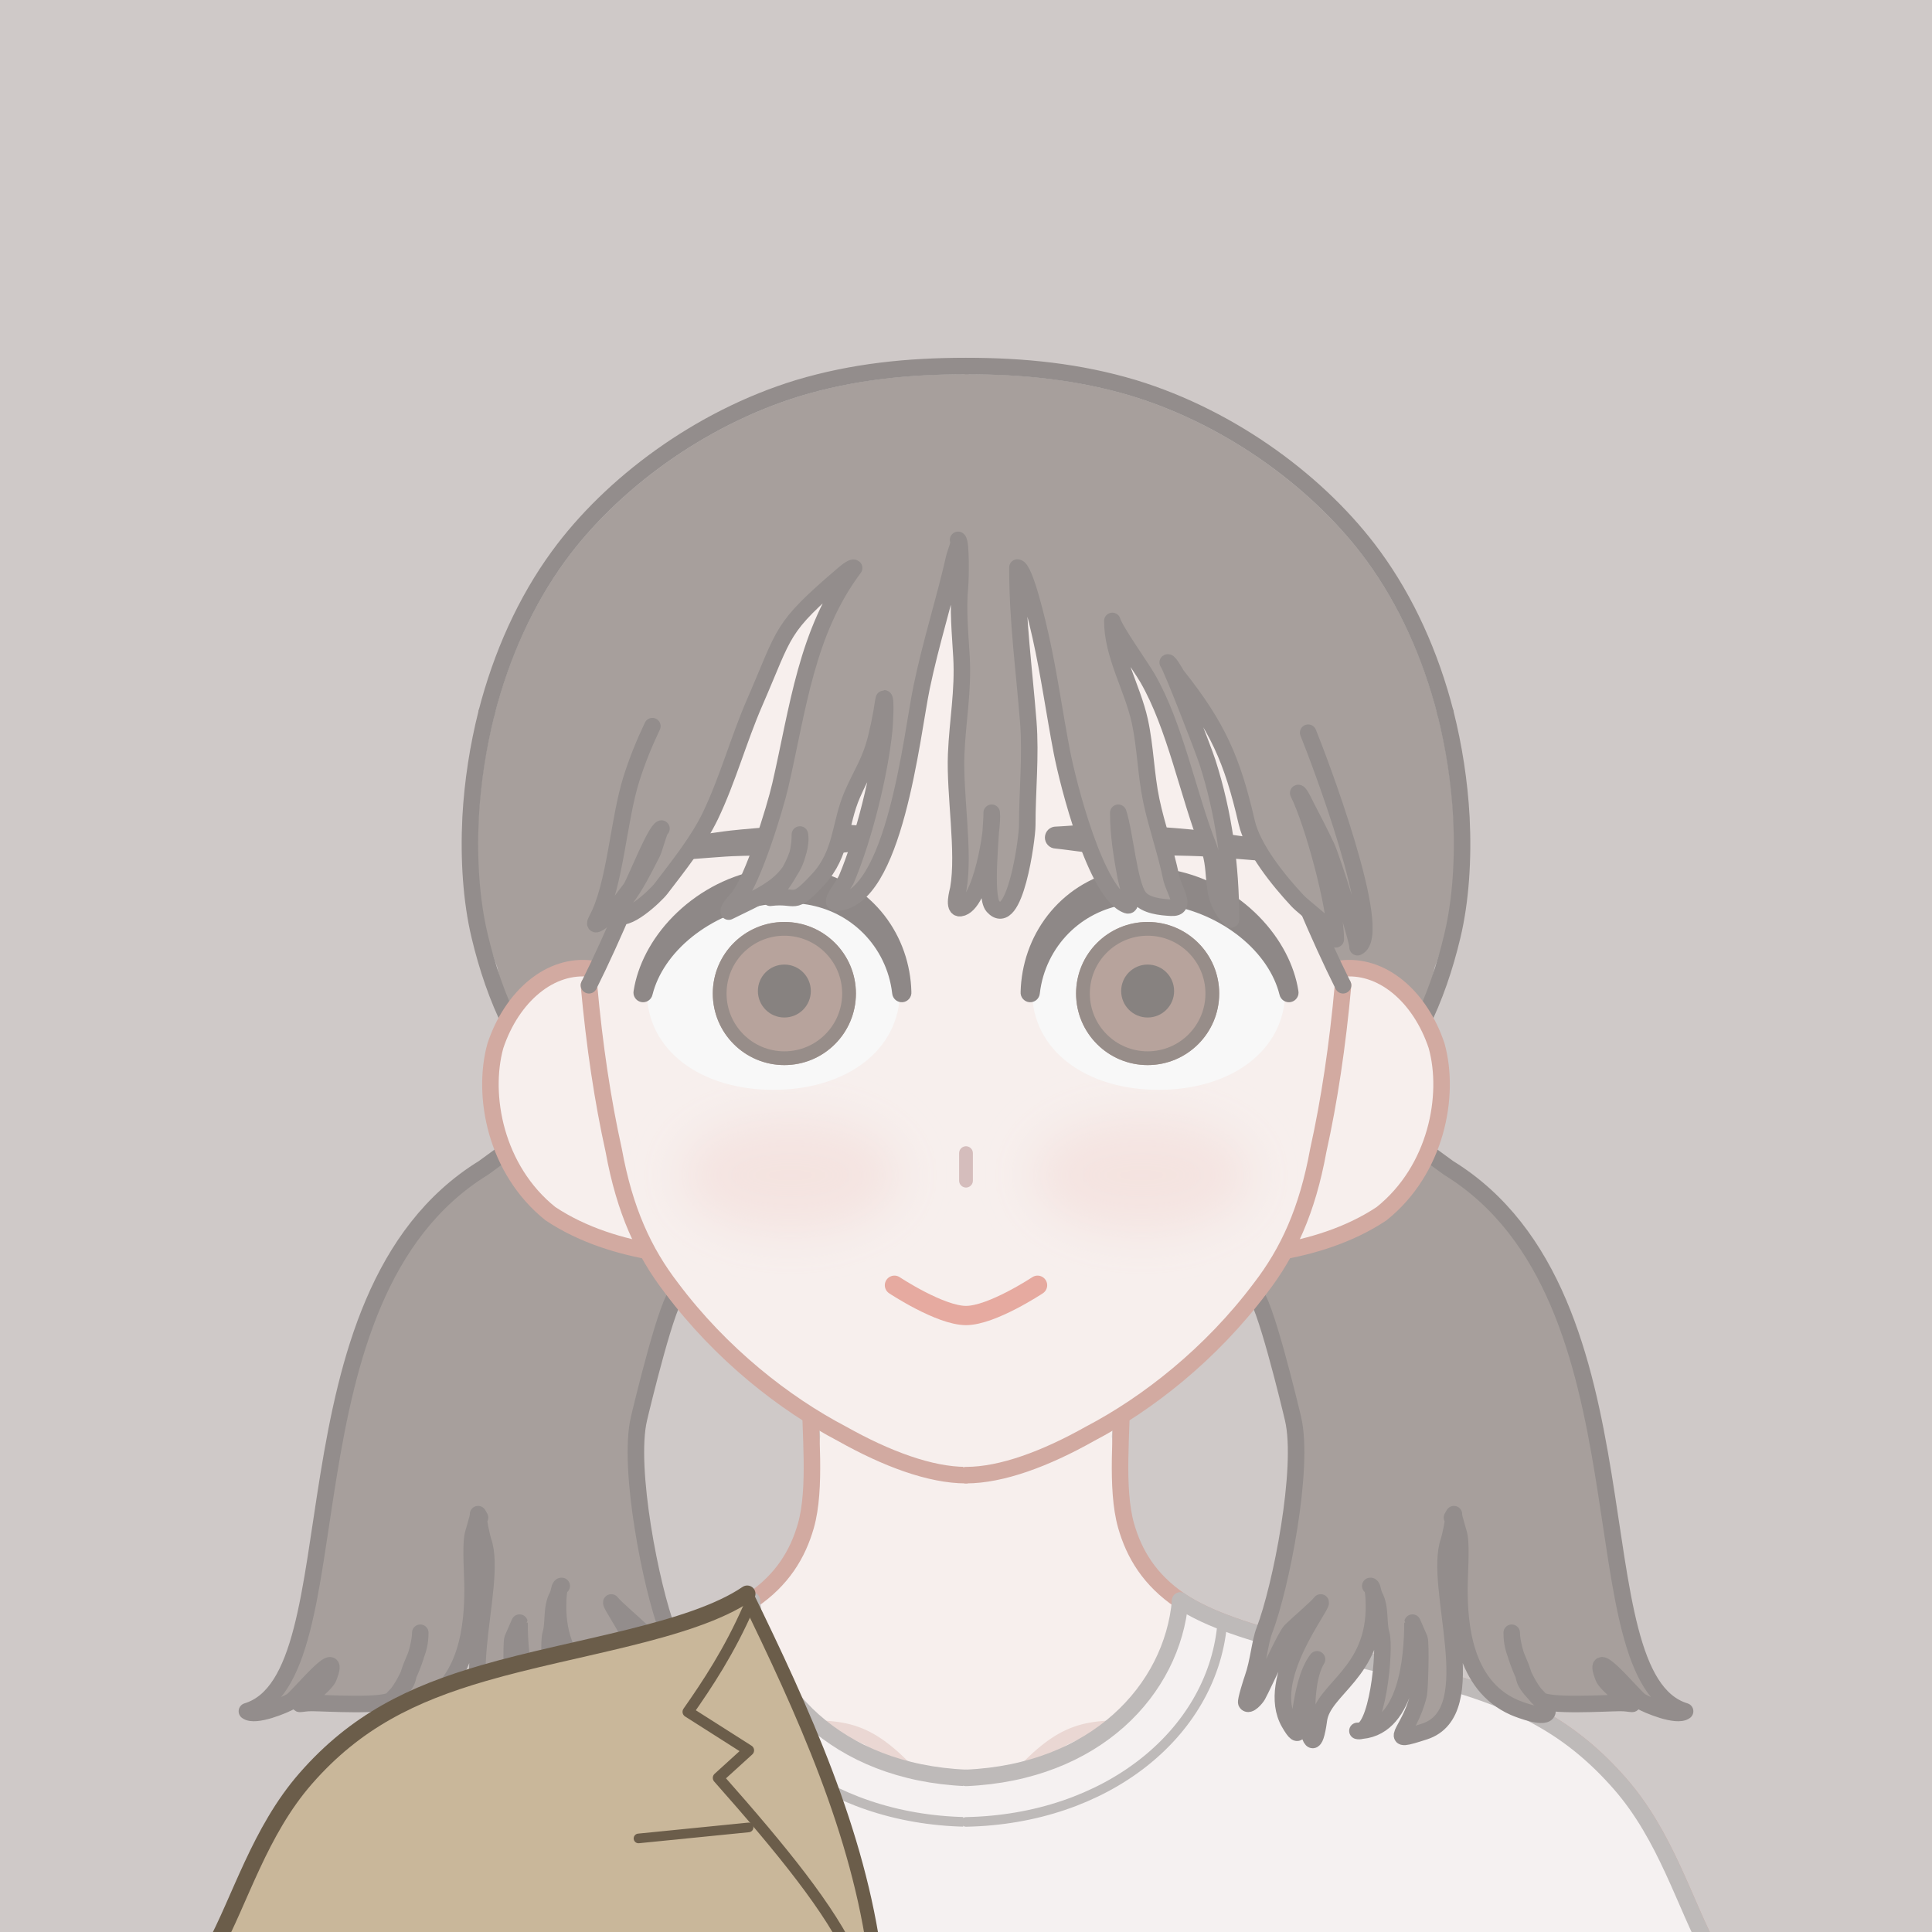
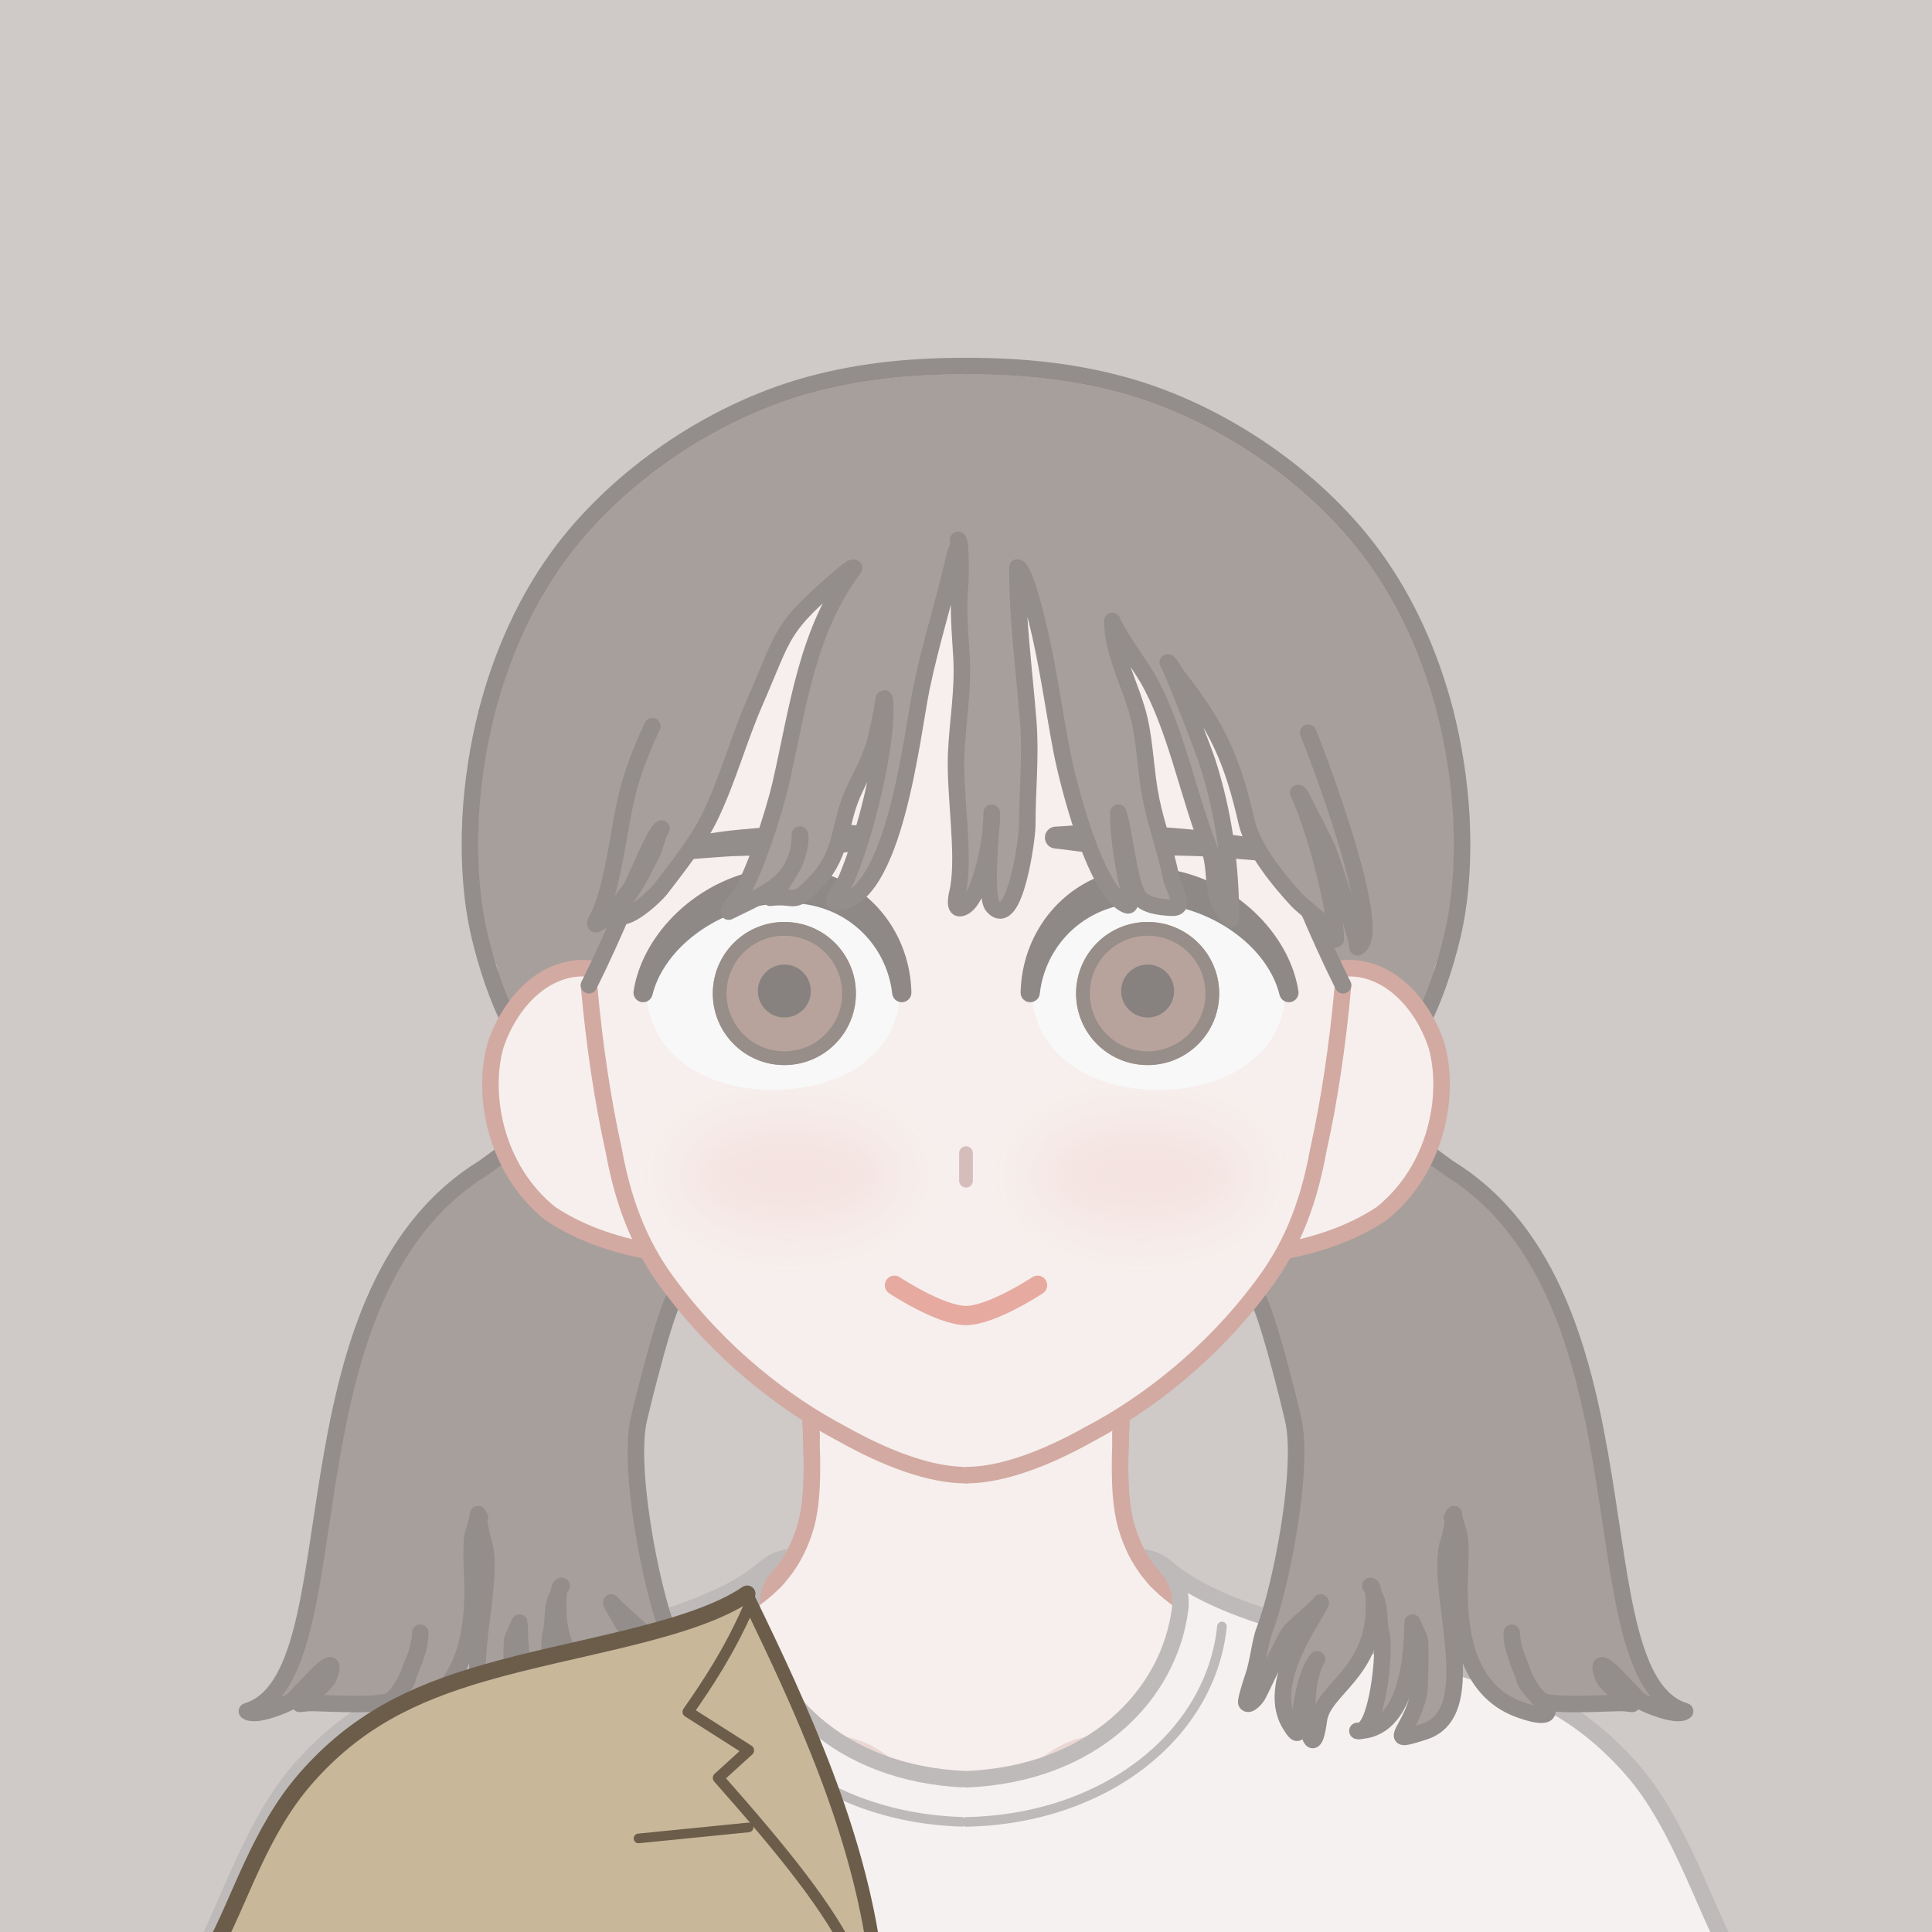
<svg xmlns="http://www.w3.org/2000/svg" width="702" height="702" viewBox="0 0 702 702">
  <g id="_ref">
    <g opacity="0.5">
      <defs>
-         <clipPath id="makeup-blush-clip-path-31">
+         <clipPath id="makeup-blush-clip-path-32">
          <path d="M215.154 389.2 L359.154 389.2 L359.154 464.8 L215.154 464.8 Z" />
        </clipPath>
-         <filter id="makeup-blush-filter-11" filterUnits="userSpaceOnUse" x="218.154" y="377" width="138" height="100" color-interpolation-filters="sRGB">
+         <filter id="makeup-blush-filter-12" filterUnits="userSpaceOnUse" x="218.154" y="377" width="138" height="100" color-interpolation-filters="sRGB">
          <feGaussianBlur in="SourceGraphic" stdDeviation="9" color-interpolation-filters="linearRGB" />
        </filter>
-         <clipPath id="cg-eye1">
+         <clipPath id="cg-eye2">
          <path d="M242 360 C242 338 262 326 288 326 C314 326 334 338 334 360 C334 382 314 396 288 396 C262 396 242 382 242 360 Z" fill="#ffffff" />
        </clipPath>
      </defs>
      <rect width="702" height="702" fill="#ada19f" />
      <g data-layer="body">
        <g>
          <g>
            <path d="M296 490 L298 522 C293.615 554.385 304.615 564.885 259.333 589.667 L210.333 604.167 C118.615 622.385 119.615 639.385 96.5 675.5 L80.5 709 L352 712 L352 490 Z" fill="#fdeeea" />
            <path d="M80.177 709.772 C89.948 691.718 96.554 667.356 113.323 648.166 C131.428 627.449 150.416 618.37 176.588 610.801 C209.733 601.215 252.656 595.455 273.168 581.575 C284.163 574.134 289.86 564.776 292.817 554.408 C296.711 540.759 294.236 520.005 294.407 505.93 C294.426 504.332 294.448 497.885 294.448 490.885" fill="none" stroke="#b46352" stroke-width="6" stroke-linecap="round" stroke-linejoin="round" />
-             <path d="M206.199 621.718 C242.115 627.218 260.37 624.907 278.628 626.62 C302.176 628.831 310.481 624.084 328.115 641.718" fill="none" stroke="#b46352" stroke-width="5" stroke-linecap="round" opacity="0.35" />
+             <path d="M208.379 623.077 C244.052 629.981 262.383 628.387 280.56 630.815 C304.003 633.947 312.488 629.53 329.417 647.841" fill="none" stroke="#b46352" stroke-width="5" stroke-linecap="round" opacity="0.35" />
          </g>
        </g>
        <g transform="translate(702 0) scale(-1 1)">
          <g>
            <path d="M296 490 L298 522 C293.615 554.385 304.615 564.885 259.333 589.667 L210.333 604.167 C118.615 622.385 119.615 639.385 96.5 675.5 L80.5 709 L352 712 L352 490 Z" fill="#fdeeea" />
            <path d="M80.177 709.772 C89.948 691.718 96.554 667.356 113.323 648.166 C131.428 627.449 150.416 618.37 176.588 610.801 C209.733 601.215 252.656 595.455 273.168 581.575 C284.163 574.134 289.86 564.776 292.817 554.408 C296.711 540.759 294.236 520.005 294.407 505.93 C294.426 504.332 294.448 497.885 294.448 490.885" fill="none" stroke="#b46352" stroke-width="6" stroke-linecap="round" stroke-linejoin="round" />
-             <path d="M206.199 621.718 C242.115 627.218 260.37 624.907 278.628 626.62 C302.176 628.831 310.481 624.084 328.115 641.718" fill="none" stroke="#b46352" stroke-width="5" stroke-linecap="round" opacity="0.35" />
+             <path d="M208.379 623.077 C244.052 629.981 262.383 628.387 280.56 630.815 C304.003 633.947 312.488 629.53 329.417 647.841" fill="none" stroke="#b46352" stroke-width="5" stroke-linecap="round" opacity="0.35" />
          </g>
        </g>
      </g>
      <g data-layer="cloth">
        <g>
          <g>
-             <path d="M273.168 581.575 C252.656 595.455 209.733 601.215 176.588 610.801 C150.416 618.37 131.428 627.449 113.323 648.166 C96.554 667.356 89.948 691.718 80.177 709.772 L76 712 L352 712 L352 646 C304 644 276 614 273.168 581.575 Z" fill="#f9f2f1" />
-             <path d="M273.168 581.575 C252.656 595.455 209.733 601.215 176.588 610.801 C150.416 618.37 131.428 627.449 113.323 648.166 C96.554 667.356 89.948 691.718 80.177 709.772" fill="none" stroke="#8b8382" stroke-width="6" stroke-linecap="round" stroke-linejoin="round" />
-             <path d="M273.168 581.575 C276 614 304 644 351 646" fill="none" stroke="#8b8382" stroke-width="6" stroke-linecap="round" stroke-linejoin="round" />
+             <path d="M287.879 565.797 C284.026 565.994 281.02 567.296 278.753 569.214" fill="none" stroke="#8b8382" stroke-width="6" stroke-linecap="round" stroke-linejoin="round" />
+           </g>
+           <g>
+             <path d="M273.168 575.575 C243.359 590.119 202.733 597.965 169.588 607.551 C129.859 621.619 123.678 627.449 105.573 648.166 C88.804 667.356 85.948 688.218 76.177 706.272 L73.25 712.25 L352 712 L352 646 C304 644 274.109 614.869 273.168 575.575 Z" fill="#f9f2f1" />
+             <path d="M278.001 569.742 C255.95 589.066 205.233 596.215 172.088 605.801 C145.916 613.37 126.928 622.449 108.823 643.166 C92.054 662.356 82.948 692.218 73.177 710.272" fill="none" stroke="#8b8382" stroke-width="6" stroke-linecap="round" stroke-linejoin="round" />
            <path d="M258 591 C262 630 300 661 351 662" fill="none" stroke="#8b8382" stroke-width="3.5" stroke-linecap="round" stroke-linejoin="round" />
-           </g>
-         </g>
-         <g transform="translate(702 0) scale(-1 1)">
-           <g>
-             <path d="M273.168 581.575 C252.656 595.455 209.733 601.215 176.588 610.801 C150.416 618.37 131.428 627.449 113.323 648.166 C96.554 667.356 89.948 691.718 80.177 709.772 L76 712 L352 712 L352 646 C304 644 276 614 273.168 581.575 Z" fill="#f9f2f1" />
-             <path d="M273.168 581.575 C252.656 595.455 209.733 601.215 176.588 610.801 C150.416 618.37 131.428 627.449 113.323 648.166 C96.554 667.356 89.948 691.718 80.177 709.772" fill="none" stroke="#8b8382" stroke-width="6" stroke-linecap="round" stroke-linejoin="round" />
-             <path d="M273.168 581.575 C276 614 304 644 351 646" fill="none" stroke="#8b8382" stroke-width="6" stroke-linecap="round" stroke-linejoin="round" />
+             <path d="M278.753 569.214 C274.101 573.151 272.561 579.686 273.19 584.598 C277.219 616.041 304.972 644.552 350.75 646.5" fill="none" stroke="#8b8382" stroke-width="6" stroke-linecap="round" stroke-linejoin="round" />
+           </g>
+         </g>
+         <g transform="translate(702 0) scale(-1 1)">
+           <g>
+             <path d="M287.879 565.797 C284.026 565.994 281.02 567.296 278.753 569.214" fill="none" stroke="#8b8382" stroke-width="6" stroke-linecap="round" stroke-linejoin="round" />
+           </g>
+           <g>
+             <path d="M273.168 575.575 C243.359 590.119 202.733 597.965 169.588 607.551 C129.859 621.619 123.678 627.449 105.573 648.166 C88.804 667.356 85.948 688.218 76.177 706.272 L73.25 712.25 L352 712 L352 646 C304 644 274.109 614.869 273.168 575.575 Z" fill="#f9f2f1" />
+             <path d="M278.001 569.742 C255.95 589.066 205.233 596.215 172.088 605.801 C145.916 613.37 126.928 622.449 108.823 643.166 C92.054 662.356 82.948 692.218 73.177 710.272" fill="none" stroke="#8b8382" stroke-width="6" stroke-linecap="round" stroke-linejoin="round" />
            <path d="M258 591 C262 630 300 661 351 662" fill="none" stroke="#8b8382" stroke-width="3.5" stroke-linecap="round" stroke-linejoin="round" />
+             <path d="M278.753 569.214 C274.101 573.151 272.561 579.686 273.19 584.598 C277.219 616.041 304.972 644.552 350.75 646.5" fill="none" stroke="#8b8382" stroke-width="6" stroke-linecap="round" stroke-linejoin="round" />
+           </g>
+         </g>
+       </g>
+       <g data-layer="skinNeck">
+         <g>
+           <g>
+             <path d="M352 577.869 L352 490 L296 490 L298 522 C294.607 547.062 300.427 559.017 282.246 574.628" fill="#fdeeea" />
+             <path d="M281.339 574.764 C287.189 568.716 290.703 561.82 292.817 554.408 C296.711 540.759 294.236 520.005 294.407 505.93 C294.426 504.332 294.448 497.885 294.448 490.885" fill="none" stroke="#b46352" stroke-width="6" stroke-linecap="round" stroke-linejoin="round" />
+           </g>
+         </g>
+         <g transform="translate(702 0) scale(-1 1)">
+           <g>
+             <path d="M352 577.869 L352 490 L296 490 L298 522 C294.607 547.062 300.427 559.017 282.246 574.628" fill="#fdeeea" />
+             <path d="M281.339 574.764 C287.189 568.716 290.703 561.82 292.817 554.408 C296.711 540.759 294.236 520.005 294.407 505.93 C294.426 504.332 294.448 497.885 294.448 490.885" fill="none" stroke="#b46352" stroke-width="6" stroke-linecap="round" stroke-linejoin="round" />
          </g>
        </g>
      </g>
      <g data-layer="hairMid">
        <g>
          <g>
            <path d="M246.346 470.051 C252.058 457.884 251.33 448.199 243.07 434.669 C238.956 426.719 237.325 420.839 228.711 415.289 C206.623 401.069 195.92 409.499 175.625 424.389 C99.328 471.409 130.552 609.403 89.711 621.793 C92.696 624.063 103.403 619.583 105.822 618.153 C108.255 616.713 124.757 596.133 119.336 609.653 C118.582 611.533 113.631 615.683 111.427 617.133 C106.635 620.283 109.057 618.723 113.403 618.773 C118.927 618.823 139.489 620.153 142.388 617.583 C147.818 612.773 152.711 599.273 152.711 593.263 C152.711 600.773 149.385 603.763 148.149 609.773 C147.304 613.873 139.593 619.023 139.706 621.733 C139.843 625.043 149.803 621.283 151.883 620.363 C170.299 612.233 171.711 589.693 171.711 577.413 C171.711 572.163 170.979 563.063 171.67 558.353 C171.876 556.953 173.9 551.093 173.711 550.173 C173.96 550.589 174.197 551.005 174.421 551.422 L174.11 550.922 C173.439 551.258 175.192 558.829 175.579 559.922 C181.477 576.576 162.297 622.015 184.409 629.153 C199.261 633.947 190.038 630.137 186.546 615.971 C186.03 613.875 185.61 597.159 186.226 595.409 C186.446 594.785 188.796 589.666 188.777 589.589 C188.777 602.195 190.785 628.922 208.777 628.922 C201.455 630.753 198.534 598.933 200.068 593.773 C201.338 589.499 200.169 584.271 202.538 579.84 C203.243 578.52 203.238 576.081 204.11 576.256 C202.849 576.003 202.797 581.895 202.777 582.922 C202.285 607.842 221.252 613.552 222.777 624.922 C225.695 646.676 230.392 614.04 223.444 602.922 C227.157 607.873 228.466 615.721 229.444 621.589 C230.324 626.871 228.975 634.026 233.57 626.033 C242.692 610.164 221.67 584.015 222.11 582.256 C223.525 584.142 230.728 590.225 232.983 592.471 C235.024 594.505 242.514 611.398 245.016 616.038 C245.475 616.889 248.24 620.248 249.146 618.672 C249.502 618.052 247.263 611.007 246.804 609.719 C244.719 603.857 244.271 596.797 242.595 592.453 C236.61 576.947 227.965 533.366 232.163 515.515 C233.177 511.198 242.851 470.916 246.346 470.051 Z" fill="#5d4e48" stroke="#352a27" stroke-width="6" stroke-linecap="round" stroke-linejoin="round" />
          </g>
        </g>
        <g transform="translate(702 0) scale(-1 1)">
          <g>
            <path d="M246.346 470.051 C252.058 457.884 251.33 448.199 243.07 434.669 C238.956 426.719 237.325 420.839 228.711 415.289 C206.623 401.069 195.92 409.499 175.625 424.389 C99.328 471.409 130.552 609.403 89.711 621.793 C92.696 624.063 103.403 619.583 105.822 618.153 C108.255 616.713 124.757 596.133 119.336 609.653 C118.582 611.533 113.631 615.683 111.427 617.133 C106.635 620.283 109.057 618.723 113.403 618.773 C118.927 618.823 139.489 620.153 142.388 617.583 C147.818 612.773 152.711 599.273 152.711 593.263 C152.711 600.773 149.385 603.763 148.149 609.773 C147.304 613.873 139.593 619.023 139.706 621.733 C139.843 625.043 149.803 621.283 151.883 620.363 C170.299 612.233 171.711 589.693 171.711 577.413 C171.711 572.163 170.979 563.063 171.67 558.353 C171.876 556.953 173.9 551.093 173.711 550.173 C173.96 550.589 174.197 551.005 174.421 551.422 L174.11 550.922 C173.439 551.258 175.192 558.829 175.579 559.922 C181.477 576.576 162.297 622.015 184.409 629.153 C199.261 633.947 190.038 630.137 186.546 615.971 C186.03 613.875 185.61 597.159 186.226 595.409 C186.446 594.785 188.796 589.666 188.777 589.589 C188.777 602.195 190.785 628.922 208.777 628.922 C201.455 630.753 198.534 598.933 200.068 593.773 C201.338 589.499 200.169 584.271 202.538 579.84 C203.243 578.52 203.238 576.081 204.11 576.256 C202.849 576.003 202.797 581.895 202.777 582.922 C202.285 607.842 221.252 613.552 222.777 624.922 C225.695 646.676 230.392 614.04 223.444 602.922 C227.157 607.873 228.466 615.721 229.444 621.589 C230.324 626.871 228.975 634.026 233.57 626.033 C242.692 610.164 221.67 584.015 222.11 582.256 C223.525 584.142 230.728 590.225 232.983 592.471 C235.024 594.505 242.514 611.398 245.016 616.038 C245.475 616.889 248.24 620.248 249.146 618.672 C249.502 618.052 247.263 611.007 246.804 609.719 C244.719 603.857 244.271 596.797 242.595 592.453 C236.61 576.947 227.965 533.366 232.163 515.515 C233.177 511.198 242.851 470.916 246.346 470.051 Z" fill="#5d4e48" stroke="#352a27" stroke-width="6" stroke-linecap="round" stroke-linejoin="round" />
          </g>
        </g>
      </g>
      <g data-layer="hairBase">
        <g>
          <g>
            <path d="M352 381.448 L352 135.951 L351.016 135.951 C330.344 135.951 310.656 137.919 290.968 143.826 C255.53 154.654 224.03 178.279 205.327 203.873 C186.623 229.467 175.795 262.936 173.826 297.39 C172.842 317.077 174.811 336.765 180.717 351.531 C182.027 358.081 184.209 364.632 187.262 370.602 C187.365 370.682 201.168 393.038 203.562 396.448 C204.832 398.257 211.612 404.019 213.517 405.842 C223.248 415.153 227.833 417.061 239.562 423.948 C253.821 432.321 287.168 441.633 303.192 437.819 C328.028 431.907 350.54 430.17 351.074 398.222 C351.102 396.519 351.452 381.949 352 381.448 Z" fill="#5d4e48" />
          </g>
          <g>
            <path d="M351 133 C330 133 310 135 290 141 C254 152 222 176 203 202 C191 218.4 182.2 238 176.8 259" fill="none" stroke="#352a27" stroke-width="6" stroke-linecap="round" stroke-linejoin="round" />
          </g>
          <g>
            <path d="M176.8 259 C173.7 271.3 171.7 284.1 171 297 C170.247 312.067 171.196 327.134 174.275 340.064 C179.731 362.97 189.199 384.12 205.639 400.625 C218.159 413.194 231.61 422.103 248.042 428.491 C248.47 428.658 248.896 428.816 249.319 428.964 C252.635 430.122 260.334 430.818 262.896 432.282" fill="none" stroke="#352a27" stroke-width="6" stroke-linecap="round" stroke-linejoin="round" />
          </g>
        </g>
        <g transform="translate(702 0) scale(-1 1)">
          <g>
            <path d="M352 381.448 L352 135.951 L351.016 135.951 C330.344 135.951 310.656 137.919 290.968 143.826 C255.53 154.654 224.03 178.279 205.327 203.873 C186.623 229.467 175.795 262.936 173.826 297.39 C172.842 317.077 174.811 336.765 180.717 351.531 C182.027 358.081 184.209 364.632 187.262 370.602 C187.365 370.682 201.168 393.038 203.562 396.448 C204.832 398.257 211.612 404.019 213.517 405.842 C223.248 415.153 227.833 417.061 239.562 423.948 C253.821 432.321 287.168 441.633 303.192 437.819 C328.028 431.907 350.54 430.17 351.074 398.222 C351.102 396.519 351.452 381.949 352 381.448 Z" fill="#5d4e48" />
          </g>
          <g>
            <path d="M351 133 C330 133 310 135 290 141 C254 152 222 176 203 202 C191 218.4 182.2 238 176.8 259" fill="none" stroke="#352a27" stroke-width="6" stroke-linecap="round" stroke-linejoin="round" />
          </g>
          <g>
            <path d="M176.8 259 C173.7 271.3 171.7 284.1 171 297 C170.247 312.067 171.196 327.134 174.275 340.064 C179.731 362.97 189.199 384.12 205.639 400.625 C218.159 413.194 231.61 422.103 248.042 428.491 C248.47 428.658 248.896 428.816 249.319 428.964 C252.635 430.122 260.334 430.818 262.896 432.282" fill="none" stroke="#352a27" stroke-width="6" stroke-linecap="round" stroke-linejoin="round" />
          </g>
        </g>
      </g>
      <g data-layer="ear">
        <g>
          <g>
            <path d="M215 352 C200 350 186 362 180 380 C175 398 180 425 200 441 C212 449 226 453 238 455 L225 380 Z" fill="#fdeeea" />
            <path d="M215 352 C200 350 186 362 180 380 C175 398 180 425 200 441 C212 449 226 453 238 455" fill="none" stroke="#b46352" stroke-width="6" stroke-linecap="round" stroke-linejoin="round" />
          </g>
        </g>
        <g transform="translate(702 0) scale(-1 1)">
          <g>
            <path d="M215 352 C200 350 186 362 180 380 C175 398 180 425 200 441 C212 449 226 453 238 455 L225 380 Z" fill="#fdeeea" />
            <path d="M215 352 C200 350 186 362 180 380 C175 398 180 425 200 441 C212 449 226 453 238 455" fill="none" stroke="#b46352" stroke-width="6" stroke-linecap="round" stroke-linejoin="round" />
          </g>
        </g>
      </g>
      <g data-layer="face">
        <g>
          <g>
            <path d="M352 200 L351 200 C322 200 296 208 278 228 C262 246 250 272 240 298 C232 318 223 340 214 358 C216 380 219 400 223 418 C227 440 234 455 244 468 C262 492 285 510 306 521 C322 530 338 536 351 536 L352 536 Z" fill="#fdeeea" />
            <path d="M214 358 C216 380 219 400 223 418 C227 440 234 455 244 468 C262 492 285 510 306 521 C322 530 338 536 351 536" fill="none" stroke="#b46352" stroke-width="6" stroke-linecap="round" stroke-linejoin="round" />
          </g>
        </g>
        <g transform="translate(702 0) scale(-1 1)">
          <g>
            <path d="M352 200 L351 200 C322 200 296 208 278 228 C262 246 250 272 240 298 C232 318 223 340 214 358 C216 380 219 400 223 418 C227 440 234 455 244 468 C262 492 285 510 306 521 C322 530 338 536 351 536 L352 536 Z" fill="#fdeeea" />
            <path d="M214 358 C216 380 219 400 223 418 C227 440 234 455 244 468 C262 492 285 510 306 521 C322 530 338 536 351 536" fill="none" stroke="#b46352" stroke-width="6" stroke-linecap="round" stroke-linejoin="round" />
          </g>
        </g>
      </g>
      <g data-layer="makeup">
        <g>
          <g>
-             <g clip-path="url(#makeup-blush-clip-path-31)">
-               <g filter="url(#makeup-blush-filter-11)">
+             <g clip-path="url(#makeup-blush-clip-path-32)">
+               <g filter="url(#makeup-blush-filter-12)">
                <ellipse cx="287.154" cy="427" rx="40" ry="21" fill="#f3bfb8" opacity="0.5" />
              </g>
            </g>
          </g>
        </g>
        <g transform="translate(702 0) scale(-1 1)">
          <g>
-             <g clip-path="url(#makeup-blush-clip-path-31)">
-               <g filter="url(#makeup-blush-filter-11)">
+             <g clip-path="url(#makeup-blush-clip-path-32)">
+               <g filter="url(#makeup-blush-filter-12)">
                <ellipse cx="287.154" cy="427" rx="40" ry="21" fill="#f3bfb8" opacity="0.5" />
              </g>
            </g>
          </g>
        </g>
      </g>
      <g data-layer="mouth">
        <g>
          <path d="M351 419 L351 429" fill="none" stroke="#b98a88" stroke-width="5" stroke-linecap="round" />
        </g>
        <g>
          <path d="M325 467 C325 467 341.59 478 351 478 C360.41 478 377 467 377 467" fill="none" stroke="#dc6450" stroke-width="7" stroke-linecap="round" stroke-linejoin="round" />
        </g>
      </g>
      <g data-layer="eye">
        <g transform="translate(285 361) scale(1) translate(-292 -361)">
          <path d="M242 360 C242 338 262 326 288 326 C314 326 334 338 334 360 C334 382 314 396 288 396 C262 396 242 382 242 360 Z" fill="#ffffff" />
-           <g clip-path="url(#cg-eye1)">
+           <g clip-path="url(#cg-eye2)">
            <g transform="translate(292 361) scale(0.26)">
              <g transform="translate(-110 -110) scale(1)">
                <g>
                  <circle cx="110" cy="110" r="100" fill="#7e5647" />
                  <circle cx="110" cy="106.526" r="37" fill="#1e1410" />
                </g>
              </g>
            </g>
            <circle cx="292" cy="361" r="23.5" fill="none" stroke="#3e2a22" stroke-width="5" />
          </g>
          <g>
            <polygon points="237.252,359.897 237.551,358.24 237.883,356.76 237.941,356.513 238.406,354.792 238.803,353.526 238.951,353.061 239.578,351.317 239.962,350.368 240.28,349.584 241.058,347.862 241.344,347.294 241.925,346.127 242.867,344.408 242.928,344.314 243.885,342.708 244.617,341.579 244.985,341.016 246.164,339.343 246.569,338.814 247.417,337.698 248.568,336.29 248.745,336.08 250.15,334.489 250.84,333.764 251.624,332.938 253.169,331.426 253.251,331.357 254.778,329.959 255.664,329.208 256.451,328.542 258.188,327.176 258.338,327.071 259.976,325.871 260.978,325.193 261.816,324.627 263.713,323.445 263.884,323.351 265.648,322.334 266.723,321.768 267.619,321.299 269.636,320.333 269.832,320.251 271.687,319.443 272.839,318.994 273.747,318.642 275.844,317.917 276.12,317.835 277.977,317.271 279.259,316.935 280.089,316.72 282.225,316.252 282.674,316.172 284.386,315.867 285.904,315.658 286.538,315.572 288.676,315.367 289.401,315.327 290.829,315.25 292.642,315.226 293.004,315.221 295.029,315.28 296.147,315.36 297.018,315.423 298.974,315.649 299.642,315.754 300.899,315.956 302.839,316.351 303.092,316.412 304.736,316.824 306.239,317.271 306.592,317.373 308.418,318.001 309.548,318.446 310.23,318.713 311.993,319.495 312.749,319.869 313.708,320.347 315.391,321.276 315.82,321.534 317.035,322.277 318.624,323.341 318.745,323.424 320.158,324.467 321.316,325.4 321.654,325.667 323.091,326.923 323.903,327.696 324.47,328.235 325.79,329.602 326.297,330.172 327.055,331.028 328.256,332.499 328.49,332.806 329.392,334.018 330.352,335.425 330.465,335.582 331.471,337.186 332.122,338.33 332.409,338.828 333.281,340.508 333.67,341.338 334.08,342.214 334.808,343.949 334.992,344.434 335.468,345.715 336.057,347.505 336.088,347.599 336.571,349.304 336.901,350.668 337.014,351.126 337.388,352.973 337.543,353.928 337.688,354.817 337.915,356.668 337.962,357.21 338.072,358.537 338.153,360.357 338.146,361.044 338.006,361.715 337.737,362.346 337.35,362.913 336.861,363.394 336.286,363.769 335.65,364.026 334.976,364.153 334.29,364.146 333.618,364.006 332.987,363.737 332.42,363.35 331.94,362.861 331.564,362.286 331.308,361.65 331.18,360.976 330.952,359.311 330.741,358.141 330.667,357.75 330.321,356.221 330.125,355.498 329.911,354.712 329.435,353.212 329.326,352.918 328.903,351.751 328.295,350.262 328.289,350.247 332.186,348.915 328.346,350.404 327.667,348.922 327.122,347.855 326.963,347.551 326.209,346.222 325.793,345.553 325.404,344.931 324.546,343.673 324.313,343.364 323.644,342.461 322.641,341.211 326.581,338.437 322.758,341.37 322.695,341.298 321.707,340.166 320.806,339.215 320.678,339.088 319.611,338.057 318.914,337.435 318.503,337.07 317.368,336.138 316.918,335.8 316.202,335.257 315.002,334.422 314.826,334.316 313.769,333.636 312.455,332.862 312.429,332.847 315.575,328.126 312.628,332.973 311.255,332.235 310.187,331.716 309.949,331.605 308.63,331.03 307.86,330.729 307.304,330.513 305.949,330.043 305.483,329.903 304.56,329.62 303.179,329.254 303.067,329.233 301.785,328.941 300.369,328.674 300.36,328.676 298.901,328.459 297.886,328.344 297.468,328.298 296.013,328.186 295.393,328.162 294.522,328.124 292.996,328.113 292.886,328.117 291.308,328.156 290.115,328.224 289.625,328.251 287.955,328.397 287.555,328.445 286.26,328.598 284.767,328.824 284.542,328.856 282.84,329.164 282.225,329.296 281.147,329.526 279.48,329.94 279.412,329.953 277.697,330.432 276.975,330.658 276,330.962 274.294,331.56 274.289,331.557 272.589,332.208 271.847,332.519 270.917,332.909 269.253,333.675 269.166,333.715 266.483,328.557 269.341,333.62 267.607,334.487 266.89,334.872 265.995,335.352 264.409,336.278 264.333,336.322 261.3,331.723 264.49,336.215 262.858,337.24 262.157,337.711 261.347,338.255 259.821,339.363 259.808,339.373 256.523,335.37 259.946,339.255 258.454,340.418 257.716,341.032 257.083,341.559 255.762,342.739 255.685,342.806 254.501,343.949 253.647,344.833 253.301,345.188 252.159,346.459 251.834,346.845 251.082,347.752 250.048,349.104 250.03,349.127 246.472,346.733 250.12,348.988 249.134,350.389 248.514,351.347 248.254,351.743 247.457,353.088 247.132,353.691 246.724,354.451 246.056,355.833 245.922,356.135 245.462,357.208 244.942,358.578 244.909,358.668 244.488,359.962 244.081,361.436 243.865,362.087 243.527,362.684 243.078,363.203 242.537,363.625 241.924,363.933 241.262,364.116 240.578,364.166 239.897,364.081 239.246,363.865 238.649,363.527 238.13,363.078 237.708,362.537 237.4,361.924 237.218,361.262 237.168,360.578" fill="#2b201d" />
          </g>
        </g>
        <g transform="translate(702 0) scale(-1 1)">
          <g transform="translate(285 361) scale(1) translate(-292 -361)">
            <path d="M242 360 C242 338 262 326 288 326 C314 326 334 338 334 360 C334 382 314 396 288 396 C262 396 242 382 242 360 Z" fill="#ffffff" />
-             <g clip-path="url(#cg-eye1)">
+             <g clip-path="url(#cg-eye2)">
              <g transform="translate(292 361) scale(0.26)">
                <g transform="translate(-110 -110) scale(1)">
                  <g>
                    <circle cx="110" cy="110" r="100" fill="#7e5647" />
                    <circle cx="110" cy="106.526" r="37" fill="#1e1410" />
                  </g>
                </g>
              </g>
              <circle cx="292" cy="361" r="23.5" fill="none" stroke="#3e2a22" stroke-width="5" />
            </g>
            <g>
              <polygon points="237.252,359.897 237.551,358.24 237.883,356.76 237.941,356.513 238.406,354.792 238.803,353.526 238.951,353.061 239.578,351.317 239.962,350.368 240.28,349.584 241.058,347.862 241.344,347.294 241.925,346.127 242.867,344.408 242.928,344.314 243.885,342.708 244.617,341.579 244.985,341.016 246.164,339.343 246.569,338.814 247.417,337.698 248.568,336.29 248.745,336.08 250.15,334.489 250.84,333.764 251.624,332.938 253.169,331.426 253.251,331.357 254.778,329.959 255.664,329.208 256.451,328.542 258.188,327.176 258.338,327.071 259.976,325.871 260.978,325.193 261.816,324.627 263.713,323.445 263.884,323.351 265.648,322.334 266.723,321.768 267.619,321.299 269.636,320.333 269.832,320.251 271.687,319.443 272.839,318.994 273.747,318.642 275.844,317.917 276.12,317.835 277.977,317.271 279.259,316.935 280.089,316.72 282.225,316.252 282.674,316.172 284.386,315.867 285.904,315.658 286.538,315.572 288.676,315.367 289.401,315.327 290.829,315.25 292.642,315.226 293.004,315.221 295.029,315.28 296.147,315.36 297.018,315.423 298.974,315.649 299.642,315.754 300.899,315.956 302.839,316.351 303.092,316.412 304.736,316.824 306.239,317.271 306.592,317.373 308.418,318.001 309.548,318.446 310.23,318.713 311.993,319.495 312.749,319.869 313.708,320.347 315.391,321.276 315.82,321.534 317.035,322.277 318.624,323.341 318.745,323.424 320.158,324.467 321.316,325.4 321.654,325.667 323.091,326.923 323.903,327.696 324.47,328.235 325.79,329.602 326.297,330.172 327.055,331.028 328.256,332.499 328.49,332.806 329.392,334.018 330.352,335.425 330.465,335.582 331.471,337.186 332.122,338.33 332.409,338.828 333.281,340.508 333.67,341.338 334.08,342.214 334.808,343.949 334.992,344.434 335.468,345.715 336.057,347.505 336.088,347.599 336.571,349.304 336.901,350.668 337.014,351.126 337.388,352.973 337.543,353.928 337.688,354.817 337.915,356.668 337.962,357.21 338.072,358.537 338.153,360.357 338.146,361.044 338.006,361.715 337.737,362.346 337.35,362.913 336.861,363.394 336.286,363.769 335.65,364.026 334.976,364.153 334.29,364.146 333.618,364.006 332.987,363.737 332.42,363.35 331.94,362.861 331.564,362.286 331.308,361.65 331.18,360.976 330.952,359.311 330.741,358.141 330.667,357.75 330.321,356.221 330.125,355.498 329.911,354.712 329.435,353.212 329.326,352.918 328.903,351.751 328.295,350.262 328.289,350.247 332.186,348.915 328.346,350.404 327.667,348.922 327.122,347.855 326.963,347.551 326.209,346.222 325.793,345.553 325.404,344.931 324.546,343.673 324.313,343.364 323.644,342.461 322.641,341.211 326.581,338.437 322.758,341.37 322.695,341.298 321.707,340.166 320.806,339.215 320.678,339.088 319.611,338.057 318.914,337.435 318.503,337.07 317.368,336.138 316.918,335.8 316.202,335.257 315.002,334.422 314.826,334.316 313.769,333.636 312.455,332.862 312.429,332.847 315.575,328.126 312.628,332.973 311.255,332.235 310.187,331.716 309.949,331.605 308.63,331.03 307.86,330.729 307.304,330.513 305.949,330.043 305.483,329.903 304.56,329.62 303.179,329.254 303.067,329.233 301.785,328.941 300.369,328.674 300.36,328.676 298.901,328.459 297.886,328.344 297.468,328.298 296.013,328.186 295.393,328.162 294.522,328.124 292.996,328.113 292.886,328.117 291.308,328.156 290.115,328.224 289.625,328.251 287.955,328.397 287.555,328.445 286.26,328.598 284.767,328.824 284.542,328.856 282.84,329.164 282.225,329.296 281.147,329.526 279.48,329.94 279.412,329.953 277.697,330.432 276.975,330.658 276,330.962 274.294,331.56 274.289,331.557 272.589,332.208 271.847,332.519 270.917,332.909 269.253,333.675 269.166,333.715 266.483,328.557 269.341,333.62 267.607,334.487 266.89,334.872 265.995,335.352 264.409,336.278 264.333,336.322 261.3,331.723 264.49,336.215 262.858,337.24 262.157,337.711 261.347,338.255 259.821,339.363 259.808,339.373 256.523,335.37 259.946,339.255 258.454,340.418 257.716,341.032 257.083,341.559 255.762,342.739 255.685,342.806 254.501,343.949 253.647,344.833 253.301,345.188 252.159,346.459 251.834,346.845 251.082,347.752 250.048,349.104 250.03,349.127 246.472,346.733 250.12,348.988 249.134,350.389 248.514,351.347 248.254,351.743 247.457,353.088 247.132,353.691 246.724,354.451 246.056,355.833 245.922,356.135 245.462,357.208 244.942,358.578 244.909,358.668 244.488,359.962 244.081,361.436 243.865,362.087 243.527,362.684 243.078,363.203 242.537,363.625 241.924,363.933 241.262,364.116 240.578,364.166 239.897,364.081 239.246,363.865 238.649,363.527 238.13,363.078 237.708,362.537 237.4,361.924 237.218,361.262 237.168,360.578" fill="#2b201d" />
            </g>
          </g>
        </g>
      </g>
      <g data-layer="hairLine">
        <g>
          <g>
            <path d="M351 200 C322 200 296 208 278 228 C262 246 250 272 240 298 C232 318 223 340 214 358" fill="none" stroke="#352a27" stroke-width="6" stroke-linecap="round" stroke-linejoin="round" />
          </g>
        </g>
        <g transform="translate(702 0) scale(-1 1)">
          <g>
            <path d="M351 200 C322 200 296 208 278 228 C262 246 250 272 240 298 C232 318 223 340 214 358" fill="none" stroke="#352a27" stroke-width="6" stroke-linecap="round" stroke-linejoin="round" />
          </g>
        </g>
      </g>
      <g data-layer="brow">
        <g>
          <g transform="translate(-7 0)">
            <g>
              <g>
                <path d="M251.563 304.691 L255.184 304.191 L258.804 303.682 L262.422 303.165 L264.202 302.909 L266.052 302.647 L269.671 302.131 L269.885 302.102 L272.476 301.783 L273.478 301.681 L276.448 301.377 L277.18 301.313 L280.822 300.993 L282.158 300.878 L284.513 300.7 L288.158 300.433 L290.032 300.3 L291.841 300.188 L295.489 299.974 L299.137 299.777 L300.11 299.728 L302.817 299.614 L306.468 299.48 L307.714 299.451 L308.96 299.444 L310.208 299.458 L311.456 299.489 L312.704 299.536 L312.854 299.541 L313.976 299.599 L315.225 299.674 L316.474 299.757 L317.723 299.845 L318.973 299.935 L320.222 300.025 L321.471 300.113 L322.72 300.195 L323.969 300.27 L325.218 300.335 L326 300.389 L326.757 300.595 L327.459 300.945 L328.079 301.424 L328.594 302.016 L328.983 302.696 L329.232 303.44 L329.332 304.218 L329.277 305 L329.072 305.757 L328.722 306.459 L328.242 307.079 L327.651 307.594 L326.97 307.983 L326.227 308.232 L325.449 308.332 L324.206 308.469 L322.964 308.615 L321.721 308.77 L320.479 308.93 L319.237 309.092 L317.995 309.254 L316.753 309.414 L315.511 309.568 L314.268 309.715 L313.174 309.837 L313.048 309.852 L311.806 309.982 L310.563 310.096 L309.319 310.193 L308.075 310.27 L306.83 310.324 L303.178 310.433 L300.499 310.499 L299.554 310.524 L295.901 310.61 L292.247 310.679 L290.471 310.706 L288.629 310.744 L284.975 310.81 L282.661 310.845 L281.367 310.876 L277.713 310.959 L277.043 310.972 L274.124 311.073 L273.212 311.102 L270.782 311.231 L270.649 311.24 L267.003 311.504 L265.15 311.639 L263.368 311.774 L259.724 312.055 L256.08 312.344 L252.437 312.643 L251.653 312.652 L250.882 312.507 L250.154 312.215 L249.497 311.787 L248.937 311.239 L248.494 310.592 L248.186 309.871 L248.024 309.103 L248.015 308.319 L248.159 307.549 L248.451 306.821 L248.88 306.164 L249.428 305.603 L250.075 305.16 L250.796 304.852 Z" fill="#352a27" />
              </g>
            </g>
          </g>
        </g>
        <g transform="translate(702 0) scale(-1 1)">
          <g transform="translate(-7 0)">
            <g>
              <g>
                <path d="M251.563 304.691 L255.184 304.191 L258.804 303.682 L262.422 303.165 L264.202 302.909 L266.052 302.647 L269.671 302.131 L269.885 302.102 L272.476 301.783 L273.478 301.681 L276.448 301.377 L277.18 301.313 L280.822 300.993 L282.158 300.878 L284.513 300.7 L288.158 300.433 L290.032 300.3 L291.841 300.188 L295.489 299.974 L299.137 299.777 L300.11 299.728 L302.817 299.614 L306.468 299.48 L307.714 299.451 L308.96 299.444 L310.208 299.458 L311.456 299.489 L312.704 299.536 L312.854 299.541 L313.976 299.599 L315.225 299.674 L316.474 299.757 L317.723 299.845 L318.973 299.935 L320.222 300.025 L321.471 300.113 L322.72 300.195 L323.969 300.27 L325.218 300.335 L326 300.389 L326.757 300.595 L327.459 300.945 L328.079 301.424 L328.594 302.016 L328.983 302.696 L329.232 303.44 L329.332 304.218 L329.277 305 L329.072 305.757 L328.722 306.459 L328.242 307.079 L327.651 307.594 L326.97 307.983 L326.227 308.232 L325.449 308.332 L324.206 308.469 L322.964 308.615 L321.721 308.77 L320.479 308.93 L319.237 309.092 L317.995 309.254 L316.753 309.414 L315.511 309.568 L314.268 309.715 L313.174 309.837 L313.048 309.852 L311.806 309.982 L310.563 310.096 L309.319 310.193 L308.075 310.27 L306.83 310.324 L303.178 310.433 L300.499 310.499 L299.554 310.524 L295.901 310.61 L292.247 310.679 L290.471 310.706 L288.629 310.744 L284.975 310.81 L282.661 310.845 L281.367 310.876 L277.713 310.959 L277.043 310.972 L274.124 311.073 L273.212 311.102 L270.782 311.231 L270.649 311.24 L267.003 311.504 L265.15 311.639 L263.368 311.774 L259.724 312.055 L256.08 312.344 L252.437 312.643 L251.653 312.652 L250.882 312.507 L250.154 312.215 L249.497 311.787 L248.937 311.239 L248.494 310.592 L248.186 309.871 L248.024 309.103 L248.015 308.319 L248.159 307.549 L248.451 306.821 L248.88 306.164 L249.428 305.603 L250.075 305.16 L250.796 304.852 Z" fill="#352a27" />
              </g>
            </g>
          </g>
        </g>
      </g>
      <g data-layer="hairFront">
        <g>
          <path d="M305.733 186.817 C294.238 185.54 240.866 243.136 241.784 255.077 C240.674 255.077 237.645 262.575 237.04 263.852 C234.006 270.261 231.637 276.089 229.473 282.854 C224.722 297.701 223.528 321.784 216.907 333.952 C213.407 340.387 226.108 328.123 227.076 326.931 C230.866 322.261 234.236 315.291 237.026 309.901 C237.795 308.414 239.601 301.249 240.347 301.062 C238.166 301.789 231.236 319.065 229.51 322.228 C228.435 324.198 222.587 330.215 224.114 332.172 C227.041 335.923 238.104 325.612 240.196 322.868 C246.435 314.684 253.72 305.622 258.158 296.348 C264.504 283.087 268.361 268.689 274.232 255.207 C285.615 229.07 283.667 227.563 306.559 207.951 C307.048 207.532 310.213 204.734 310.855 205.376 C293.499 228.518 289.976 257.37 283.538 285.296 C281.488 294.185 273.607 319.587 268.207 326.141 C267.544 326.945 264.43 330.199 264.777 331.241 C277.93 324.664 290.644 320.536 290.644 303.218 C291.831 310.342 284.732 321.345 279.866 326.211 C289.86 324.962 287.816 329.767 297.21 319.63 C306.148 309.986 304.963 299.465 309.748 288.529 C313.292 280.43 316.178 276.925 318.446 267.693 C319.185 264.684 319.812 261.647 320.355 258.597 C320.424 258.212 321.049 253.73 321.241 253.739 C322.041 253.778 321.459 263.522 321.267 265.378 C319.582 281.592 313.948 304.242 307.629 319.276 C306.566 321.805 301.179 328.09 303.757 328.022 C325.032 327.462 331.26 267.224 334.852 249.846 C338.256 233.382 343.222 218.146 346.833 202.12 C347.04 201.199 348.955 196.711 348.126 196.158 C349.332 196.882 349.042 210.643 348.838 212.748 C347.986 221.541 348.873 229.957 349.364 238.732 C350.059 251.146 347.934 261.835 347.429 273.987 C346.822 288.613 350.548 309.592 348.214 322.887 C348.019 323.996 346.115 330.372 348.956 329.987 C356.523 328.961 360.983 301.091 360.341 295.314 C360.341 301.626 357.532 325.715 360.781 329.339 C368.735 338.212 373.266 304.663 373.26 299.881 C373.244 287.329 374.612 274.748 373.625 262.205 C372.119 243.085 369.682 225.736 369.682 206.217 C372.447 206.217 377.315 227.653 378.113 231.217 C381.227 245.136 383.138 259.223 385.834 273.211 C388.027 284.591 398.193 324.903 409.55 328.915 C412.213 329.855 409.257 319.897 409.014 318.59 C407.58 310.88 406.327 303.174 406.327 295.314 C408.779 302.672 410.148 320.777 413.814 325.876 C416.14 329.11 421.92 329.642 425.582 329.831 C431.62 330.142 426.496 323.463 425.524 318.748 C423.574 309.293 420.279 300.128 418.333 290.862 C416.338 281.36 416.222 271.498 414.15 262.002 C411.517 249.936 404.171 238.046 404.171 225.617 C405.173 229.13 414.446 242.077 416.925 246.355 C427.031 263.799 431.618 288.458 439.142 307.65 C442.904 317.245 438.783 325.616 447.282 334.115 C447.282 314.589 444.715 295.595 438.753 276.97 C437.283 272.379 425.183 241.242 424.29 240.706 C424.807 240.319 427.309 244.95 427.741 245.494 C442.366 263.88 447.776 276.073 452.977 298.72 C455.206 308.428 464.679 320.01 471.403 327.241 C474.338 330.396 485.364 338.029 485.364 341.3 C485.364 329.474 477.065 298.835 471.712 288.129 C472.243 287.864 474.524 292.787 474.638 293.005 C477.16 297.83 479.675 302.689 481.992 307.615 C484.148 312.198 493.676 342.547 493.268 344.174 C503.573 339.594 488.121 298.181 484.828 290.231 C478.386 274.676 474.483 257.911 467.253 242.781 C465.382 238.865 451.556 218.197 449.438 218.432 C447.864 219.831 447.717 219.032 447.38 217.507 C446.158 211.982 429.112 200.262 424.29 195.439 L425.008 195.439" fill="#5d4e48" />
          <path d="M237.04 263.852 C234.006 270.261 231.637 276.089 229.473 282.854 C224.722 297.701 223.528 321.784 216.907 333.952 C213.407 340.387 226.108 328.123 227.076 326.931 C230.866 322.261 234.236 315.291 237.026 309.901 C237.795 308.414 239.601 301.249 240.347 301.062 C238.166 301.789 231.236 319.065 229.51 322.228 C228.435 324.198 222.587 330.215 224.114 332.172 C227.041 335.923 238.104 325.612 240.196 322.868 C246.435 314.684 253.72 305.622 258.158 296.348 C264.504 283.087 268.361 268.689 274.232 255.207 C285.615 229.07 283.167 228.563 306.059 208.951 C306.548 208.532 309.713 205.734 310.355 206.376 C292.999 229.518 289.976 257.37 283.538 285.296 C281.488 294.185 273.607 319.587 268.207 326.141 C267.544 326.945 264.43 330.199 264.777 331.241 C277.93 324.664 290.644 320.536 290.644 303.218 C291.831 310.342 284.732 321.345 279.866 326.211 C289.86 324.962 287.816 329.767 297.21 319.63 C306.148 309.986 304.963 299.465 309.748 288.529 C313.292 280.43 316.178 276.925 318.446 267.693 C319.185 264.684 319.812 261.647 320.355 258.597 C320.424 258.212 321.049 253.73 321.241 253.739 C322.041 253.778 321.459 263.522 321.267 265.378 C319.582 281.592 313.948 304.242 307.629 319.276 C306.566 321.805 301.179 328.09 303.757 328.022 C325.032 327.462 331.26 267.224 334.852 249.846 C338.256 233.382 343.222 218.146 346.833 202.12 C347.04 201.199 348.955 196.711 348.126 196.158 C349.332 196.882 349.042 210.643 348.838 212.748 C347.986 221.541 348.873 229.957 349.364 238.732 C350.059 251.146 347.934 261.835 347.429 273.987 C346.822 288.613 350.548 309.592 348.214 322.887 C348.019 323.996 346.115 330.372 348.956 329.987 C356.523 328.961 360.983 301.091 360.341 295.314 C360.341 301.626 357.532 325.715 360.781 329.339 C368.735 338.212 373.266 304.663 373.26 299.881 C373.244 287.329 374.612 274.748 373.625 262.205 C372.119 243.085 369.682 225.736 369.682 206.217 C372.447 206.217 377.315 227.653 378.113 231.217 C381.227 245.136 383.138 259.223 385.834 273.211 C388.027 284.591 398.193 324.903 409.55 328.915 C412.213 329.855 409.257 319.897 409.014 318.59 C407.58 310.88 406.327 303.174 406.327 295.314 C408.779 302.672 410.148 320.777 413.814 325.876 C416.14 329.11 421.92 329.642 425.582 329.831 C431.62 330.142 426.496 323.463 425.524 318.748 C423.574 309.293 420.279 300.128 418.333 290.862 C416.338 281.36 416.222 271.498 414.15 262.002 C411.517 249.936 404.171 238.046 404.171 225.617 C405.173 229.13 414.446 242.077 416.925 246.355 C427.031 263.799 431.618 288.458 439.142 307.65 C442.904 317.245 438.783 325.616 447.282 334.115 C447.282 314.589 444.715 295.595 438.753 276.97 C437.283 272.379 425.183 241.242 424.29 240.706 C424.807 240.319 427.309 244.95 427.741 245.494 C442.366 263.88 447.776 276.073 452.977 298.72 C455.206 308.428 464.679 320.01 471.403 327.241 C474.338 330.396 485.364 338.029 485.364 341.3 C485.364 329.474 477.065 298.835 471.712 288.129 C472.243 287.864 474.524 292.787 474.638 293.005 C477.16 297.83 479.675 302.689 481.992 307.615 C484.148 312.198 493.676 342.547 493.268 344.174 C503.573 339.594 478.621 274.181 475.328 266.231" fill="none" stroke="#352a27" stroke-width="6" stroke-linecap="round" stroke-linejoin="round" />
        </g>
      </g>
    </g>
  </g>
  <g id="clothUp-half">
    <path d="M271.5 579.1 C251 593 208.9 598.3 175.8 607.9 C149.6 615.5 129.2 625.5 111.1 646.2 C94.3 665.4 87.3 690.3 77.5 708.3 L72 712 L318 712 C312 666 292 622 271 579 Z" fill="#c9b79a" />
    <path d="M271.5 579.1 C251 593 208.9 598.3 175.8 607.9 C149.6 615.5 129.2 625.5 111.1 646.2 C94.3 665.4 87.3 690.3 77.5 708.3" fill="none" stroke="#6b5d4a" stroke-width="6" stroke-linecap="round" stroke-linejoin="round" />
    <path d="M271 579 C292 622 312 666 318 712" fill="none" stroke="#6b5d4a" stroke-width="5" stroke-linecap="round" stroke-linejoin="round" />
    <path d="M272 584 C265 600 257 612 250 622 L272 636 L261 646 C284 672 302 694 310 712" fill="none" stroke="#6b5d4a" stroke-width="4" stroke-linecap="round" stroke-linejoin="round" />
    <path d="M232 668 L272 664" fill="none" stroke="#6b5d4a" stroke-width="3.5" stroke-linecap="round" stroke-linejoin="round" />
  </g>
</svg>
